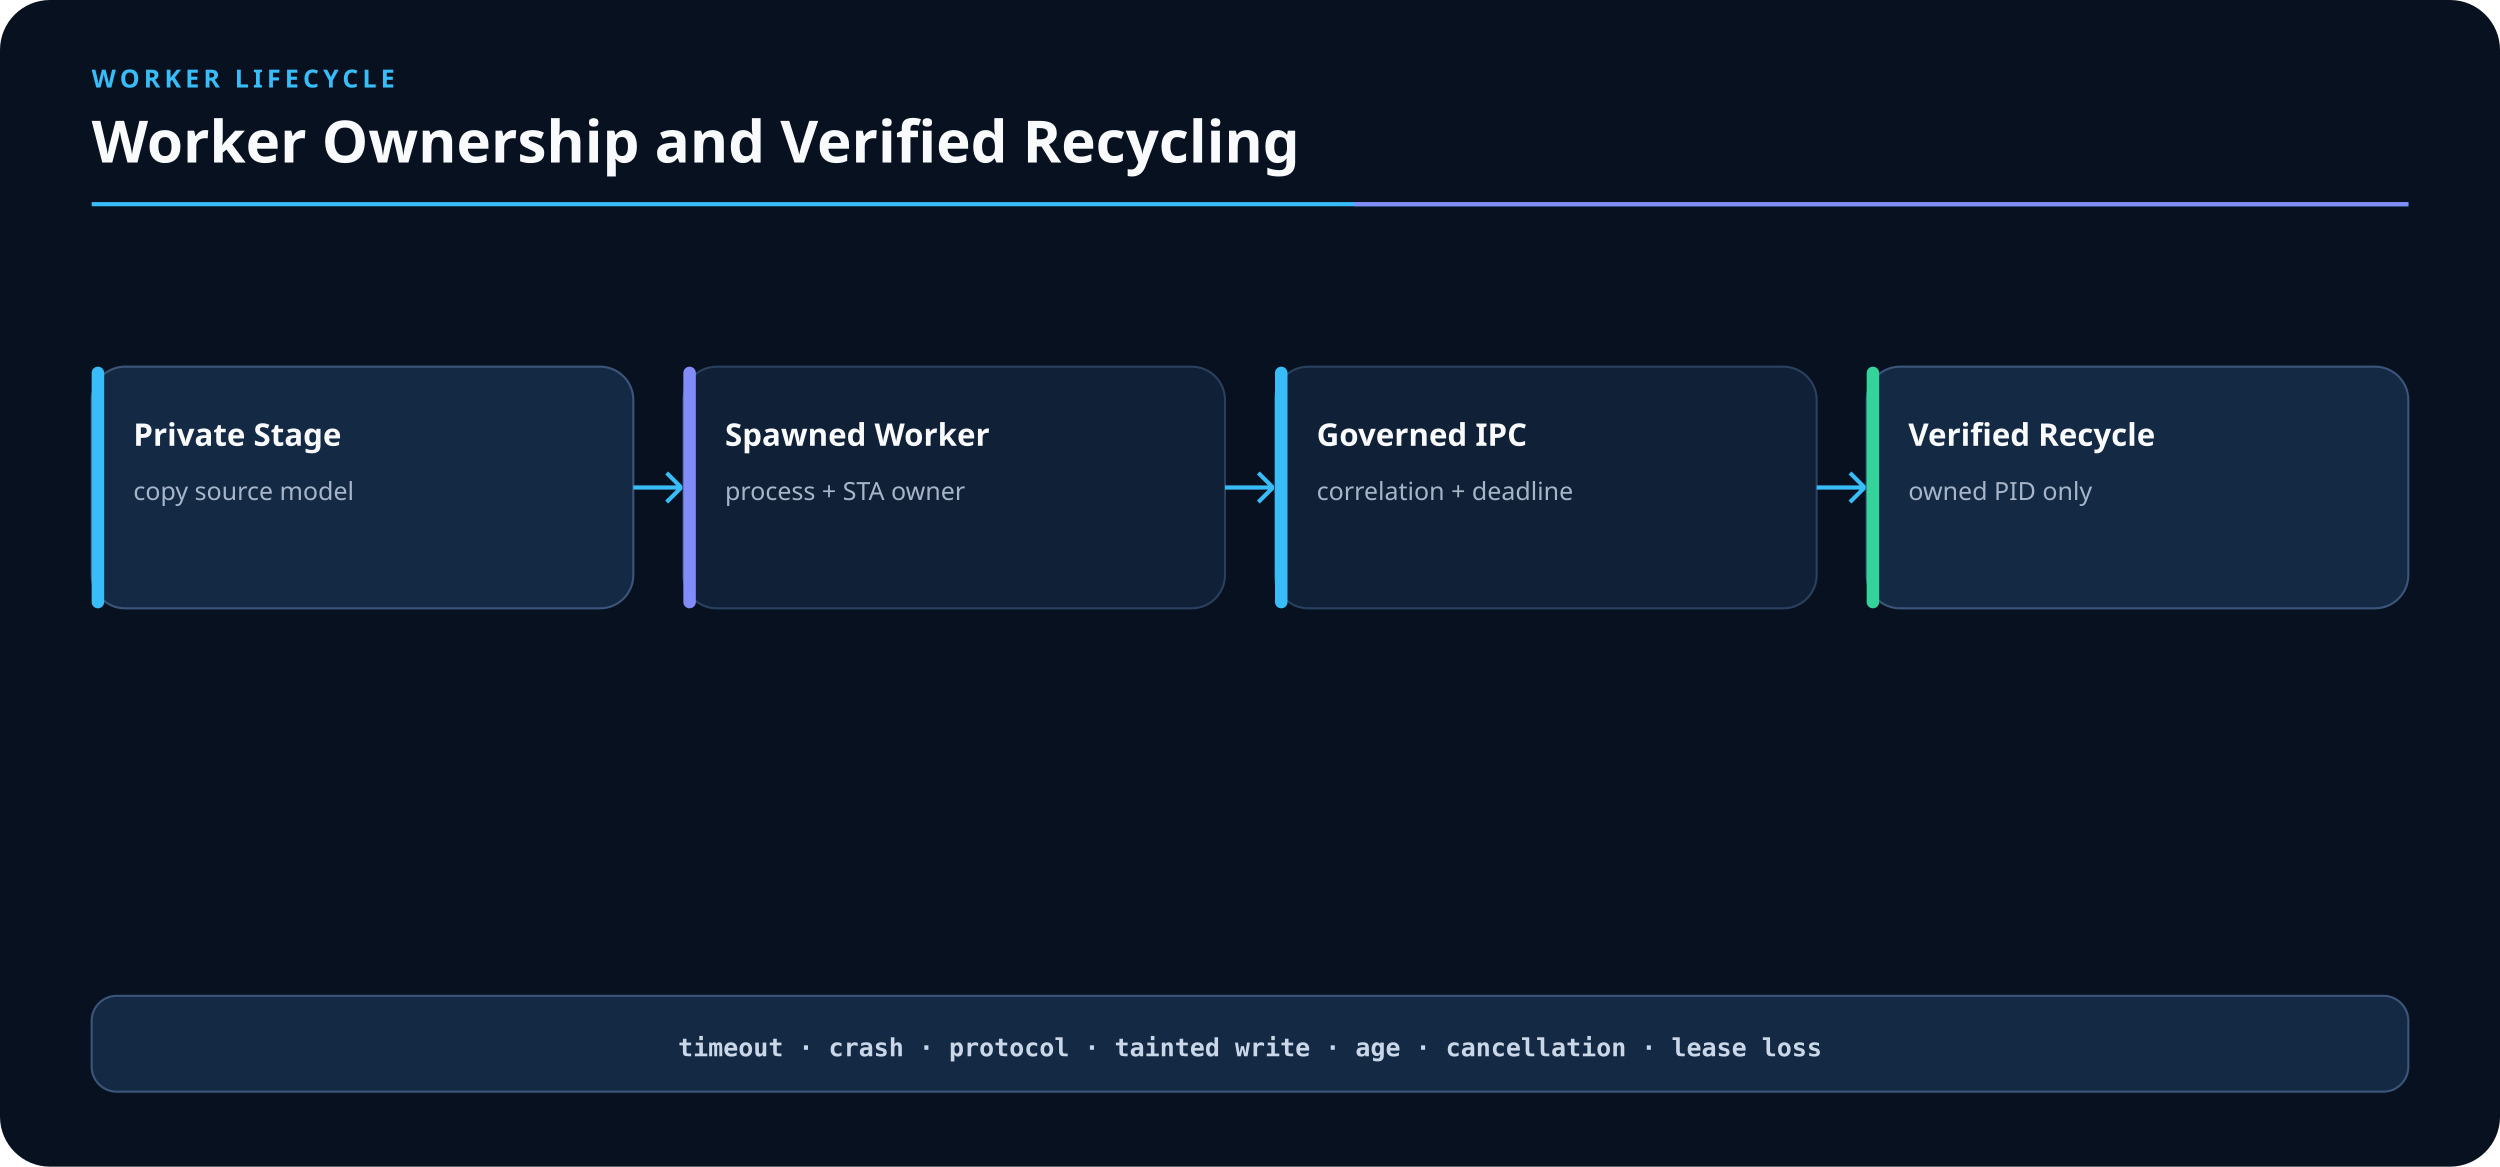
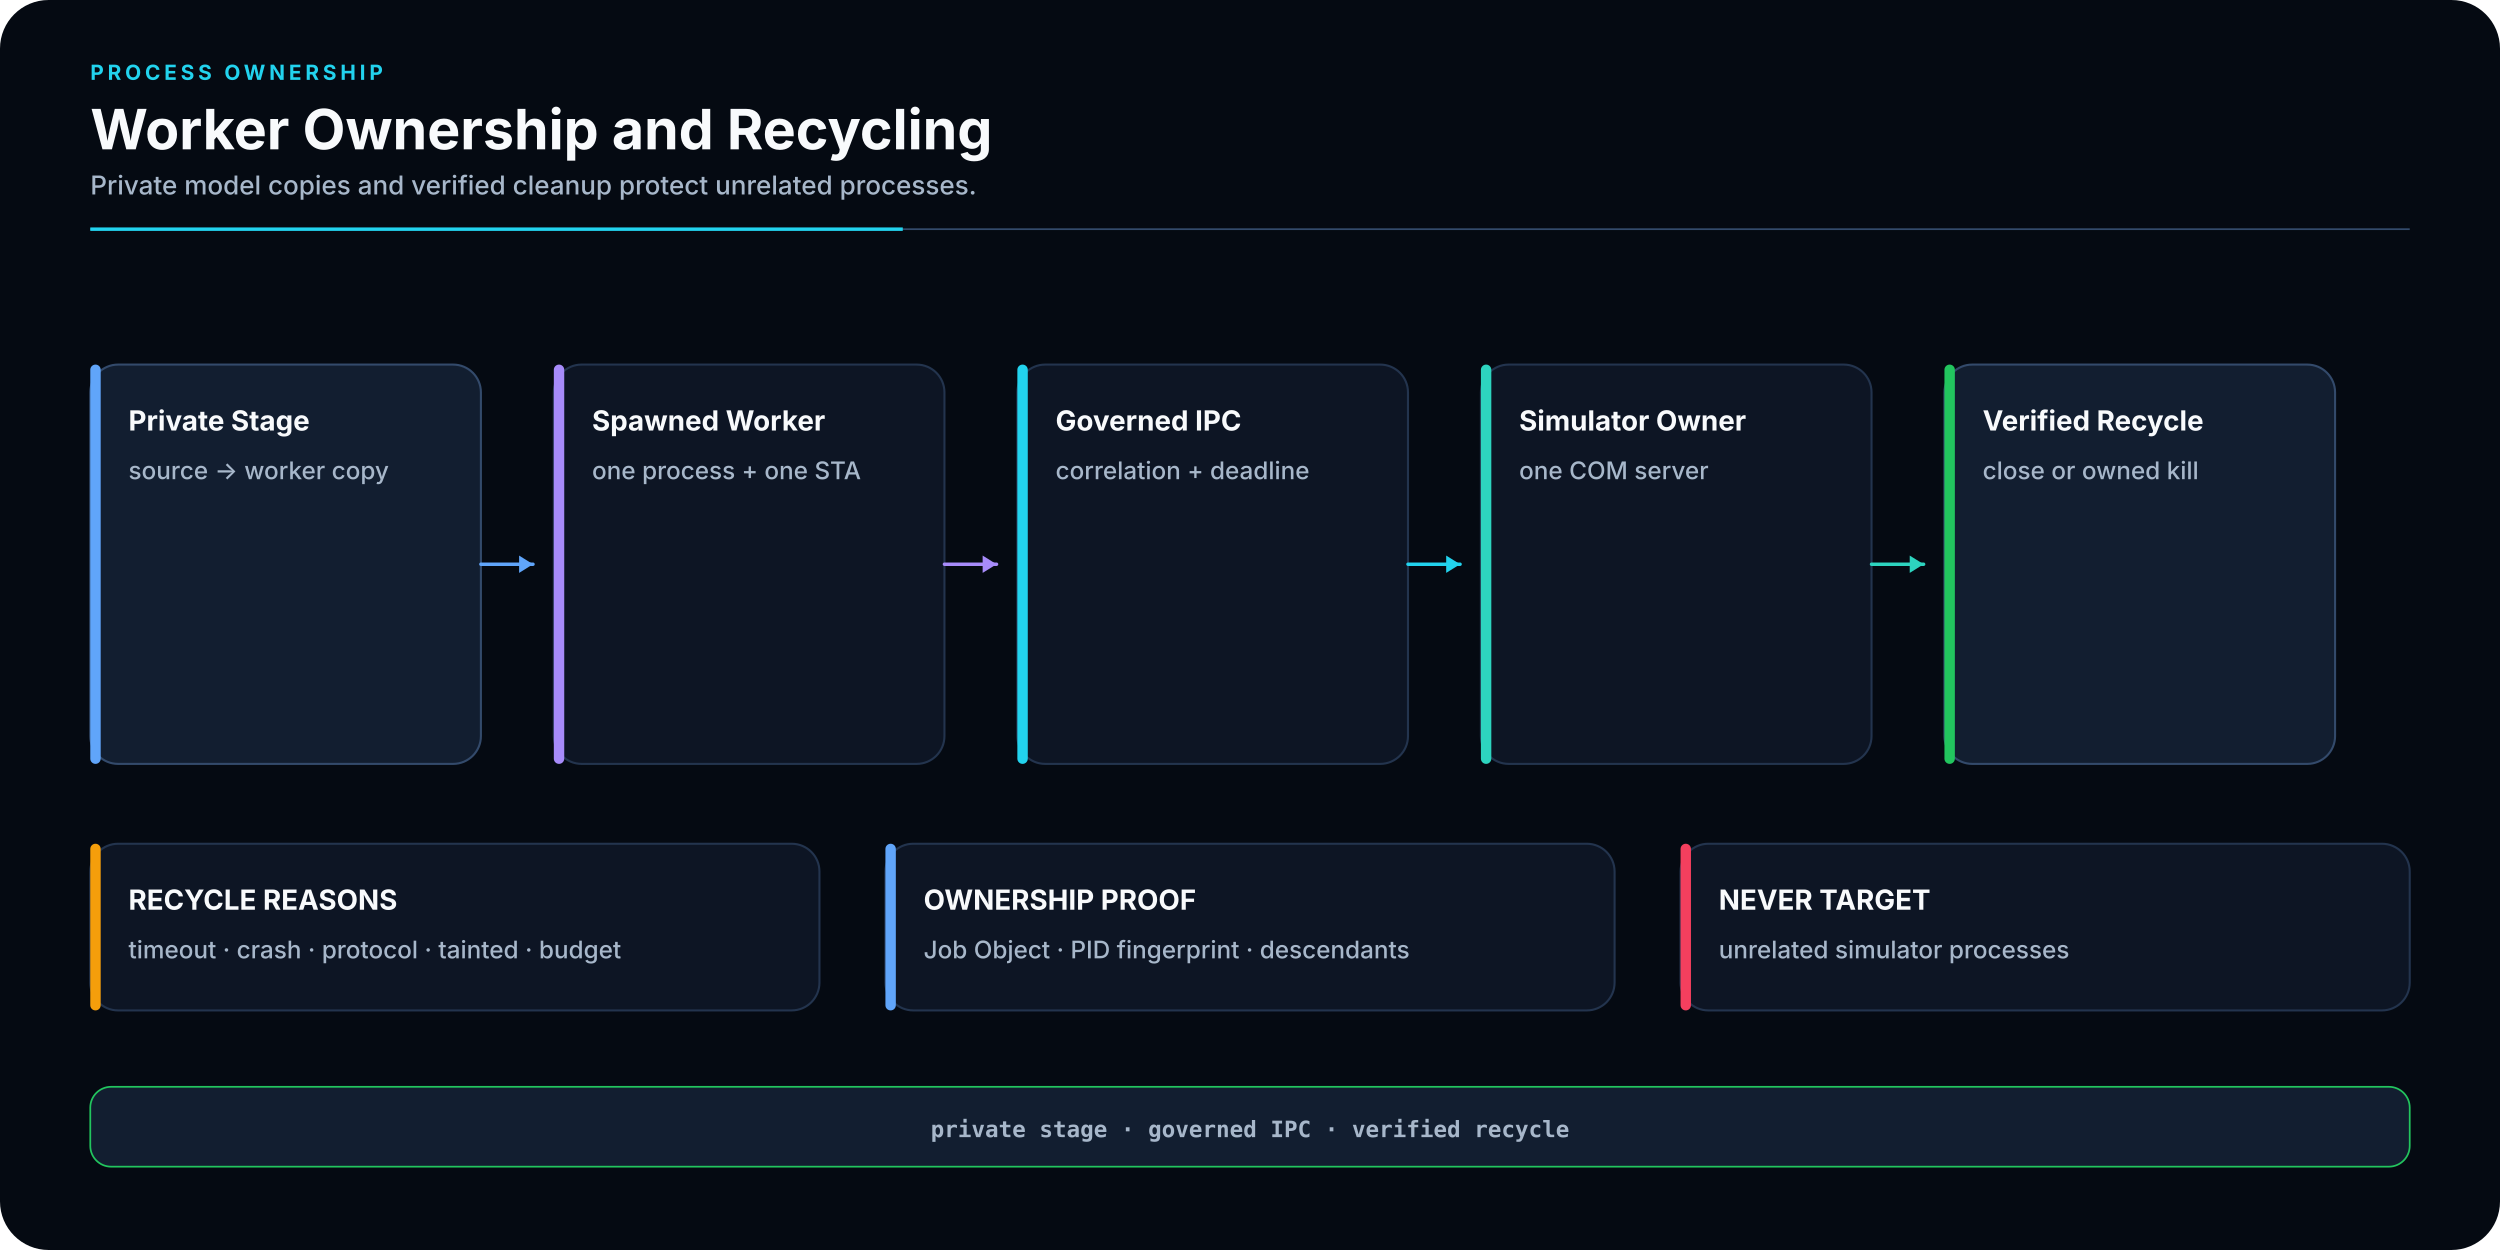
- <svg xmlns="http://www.w3.org/2000/svg" viewBox="0 0 1200 560" role="img" aria-labelledby="title desc">
-   <style>.h{font:700 28px system-ui,sans-serif;fill:#F8FAFC}.e{font:700 12px system-ui,sans-serif;fill:#38BDF8;letter-spacing:2px}.l{font:650 15px system-ui,sans-serif;fill:#F8FAFC}.s{font:500 12px system-ui,sans-serif;fill:#A7B5C8}.m{font:600 12px monospace;fill:#C9D7E8}.c{fill:#102036;stroke:#2A405F}.d{fill:#142944;stroke:#3B567A}</style>
-   <rect width="1200" height="560" rx="24" fill="#07111F" />
-   <text x="44" y="42" class="e">WORKER LIFECYCLE</text>
-   <text x="44" y="78" class="h">Worker Ownership and Verified Recycling</text>
-   <path d="M44 98H1156" stroke="#38BDF8" stroke-width="2" />
-   <path d="M650 98H1156" stroke="#818CF8" stroke-width="2" />
-   <rect x="44.0" y="176" width="260.0" height="116" rx="16" class="d" />
-   <rect x="44.0" y="176" width="6" height="116" rx="3" fill="#38BDF8" />
-   <text x="64.0" y="214" class="l">Private Stage</text>
-   <text x="64.0" y="240" class="s">copy source model</text>
-   <path d="M304.0 234.0h23m-7-7 7 7-7 7" fill="none" stroke="#38BDF8" stroke-width="2" />
-   <rect x="328.0" y="176" width="260.0" height="116" rx="16" class="c" />
-   <rect x="328.0" y="176" width="6" height="116" rx="3" fill="#818CF8" />
-   <text x="348.0" y="214" class="l">Spawned Worker</text>
-   <text x="348.0" y="240" class="s">process + STA owner</text>
-   <path d="M588.0 234.0h23m-7-7 7 7-7 7" fill="none" stroke="#38BDF8" stroke-width="2" />
-   <rect x="612.0" y="176" width="260.0" height="116" rx="16" class="c" />
-   <rect x="612.0" y="176" width="6" height="116" rx="3" fill="#38BDF8" />
-   <text x="632.0" y="214" class="l">Governed IPC</text>
-   <text x="632.0" y="240" class="s">correlation + deadline</text>
-   <path d="M872.0 234.0h23m-7-7 7 7-7 7" fill="none" stroke="#38BDF8" stroke-width="2" />
-   <rect x="896.0" y="176" width="260.0" height="116" rx="16" class="d" />
-   <rect x="896.0" y="176" width="6" height="116" rx="3" fill="#34D399" />
-   <text x="916.0" y="214" class="l">Verified Recycle</text>
-   <text x="916.0" y="240" class="s">owned PID only</text>
-   <rect x="44" y="478" width="1112" height="46" rx="12" class="d" />
-   <text x="600" y="507" class="m" text-anchor="middle">timeout · crash · protocol · tainted write · age · cancellation · lease loss</text>
+ <svg xmlns="http://www.w3.org/2000/svg" viewBox="0 0 1440 720" role="img" aria-labelledby="title desc" data-design-system="ui-ux-pro-max" data-visual-version="3">
+   <style>.t{font-family:Inter,"Segoe UI",Arial,sans-serif;fill:#F8FAFC}.m{font-family:"JetBrains Mono",Consolas,monospace;fill:#A7B7CA}.e{font-family:Inter,"Segoe UI",Arial,sans-serif;font-size:12px;font-weight:700;letter-spacing:2.2px;fill:#22D3EE}.h{font-family:Inter,"Segoe UI",Arial,sans-serif;font-size:32px;font-weight:700;fill:#F8FAFC}.s{font-family:Inter,"Segoe UI",Arial,sans-serif;font-size:15px;font-weight:500;fill:#A7B7CA}.l{font-family:Inter,"Segoe UI",Arial,sans-serif;font-size:16px;font-weight:700;fill:#F8FAFC}.b{font-family:Inter,"Segoe UI",Arial,sans-serif;font-size:14px;font-weight:500;fill:#A7B7CA}.x{font-family:Inter,"Segoe UI",Arial,sans-serif;font-size:12px;font-weight:600;fill:#71849B}.c{font-family:"JetBrains Mono",Consolas,monospace;font-size:13px;font-weight:600;fill:#A7B7CA}.v{font-family:"JetBrains Mono",Consolas,monospace;font-size:21px;font-weight:700;fill:#F8FAFC}.p{fill:#0D1524;stroke:#23344E;stroke-width:1.2}.q{fill:#121E30;stroke:#334A6B;stroke-width:1.2}</style>
+   <rect width="1440" height="720" rx="28" fill="#050A12" />
+   <path d="M52 132H1388" stroke="#334A6B" />
+   <path d="M52 132H520" stroke="#22D3EE" stroke-width="2" />
+   <text x="52" y="46" class="e">PROCESS OWNERSHIP</text>
+   <text x="52" y="86" class="h">Worker Ownership and Recycling</text>
+   <text x="52" y="112" class="s">Private model copies and verified cleanup protect unrelated processes.</text>
+   <rect x="52" y="210" width="225" height="230" rx="16" class="q" />
+   <rect x="52" y="210" width="6" height="230" rx="3" fill="#60A5FA" />
+   <text x="74" y="248" class="l">Private Stage</text>
+   <text x="74" y="276" class="b">source → worker copy</text>
+   <path d="M277 325H307" fill="none" stroke="#60A5FA" stroke-width="2" stroke-linecap="round" />
+   <path d="M307 325l-8 5v-10z" fill="#60A5FA" />
+   <rect x="319" y="210" width="225" height="230" rx="16" class="p" />
+   <rect x="319" y="210" width="6" height="230" rx="3" fill="#A78BFA" />
+   <text x="341" y="248" class="l">Spawned Worker</text>
+   <text x="341" y="276" class="b">one process + one STA</text>
+   <path d="M544 325H574" fill="none" stroke="#A78BFA" stroke-width="2" stroke-linecap="round" />
+   <path d="M574 325l-8 5v-10z" fill="#A78BFA" />
+   <rect x="586" y="210" width="225" height="230" rx="16" class="p" />
+   <rect x="586" y="210" width="6" height="230" rx="3" fill="#22D3EE" />
+   <text x="608" y="248" class="l">Governed IPC</text>
+   <text x="608" y="276" class="b">correlation + deadline</text>
+   <path d="M811 325H841" fill="none" stroke="#22D3EE" stroke-width="2" stroke-linecap="round" />
+   <path d="M841 325l-8 5v-10z" fill="#22D3EE" />
+   <rect x="853" y="210" width="225" height="230" rx="16" class="p" />
+   <rect x="853" y="210" width="6" height="230" rx="3" fill="#2DD4BF" />
+   <text x="875" y="248" class="l">Simulator Owner</text>
+   <text x="875" y="276" class="b">one COM server</text>
+   <path d="M1078 325H1108" fill="none" stroke="#2DD4BF" stroke-width="2" stroke-linecap="round" />
+   <path d="M1108 325l-8 5v-10z" fill="#2DD4BF" />
+   <rect x="1120" y="210" width="225" height="230" rx="16" class="q" />
+   <rect x="1120" y="210" width="6" height="230" rx="3" fill="#22C55E" />
+   <text x="1142" y="248" class="l">Verified Recycle</text>
+   <text x="1142" y="276" class="b">close or owned kill</text>
+   <rect x="52" y="486" width="420" height="96" rx="16" class="p" />
+   <rect x="52" y="486" width="6" height="96" rx="3" fill="#F59E0B" />
+   <text x="74" y="524" class="l">RECYCLE REASONS</text>
+   <text x="74" y="552" class="b">timeout · crash · protocol · tainted · budget</text>
+   <rect x="510" y="486" width="420" height="96" rx="16" class="p" />
+   <rect x="510" y="486" width="6" height="96" rx="3" fill="#60A5FA" />
+   <text x="532" y="524" class="l">OWNERSHIP PROOF</text>
+   <text x="532" y="552" class="b">Job Object · PID fingerprint · descendants</text>
+   <rect x="968" y="486" width="420" height="96" rx="16" class="p" />
+   <rect x="968" y="486" width="6" height="96" rx="3" fill="#F43F5E" />
+   <text x="990" y="524" class="l">NEVER TARGET</text>
+   <text x="990" y="552" class="b">unrelated simulator processes</text>
+   <rect x="52" y="626" width="1336" height="46" rx="12" fill="#121E30" stroke="#22C55E" />
+   <text x="720" y="655" class="c" text-anchor="middle">private stage · governed IPC · verified recycle</text>
</svg>
